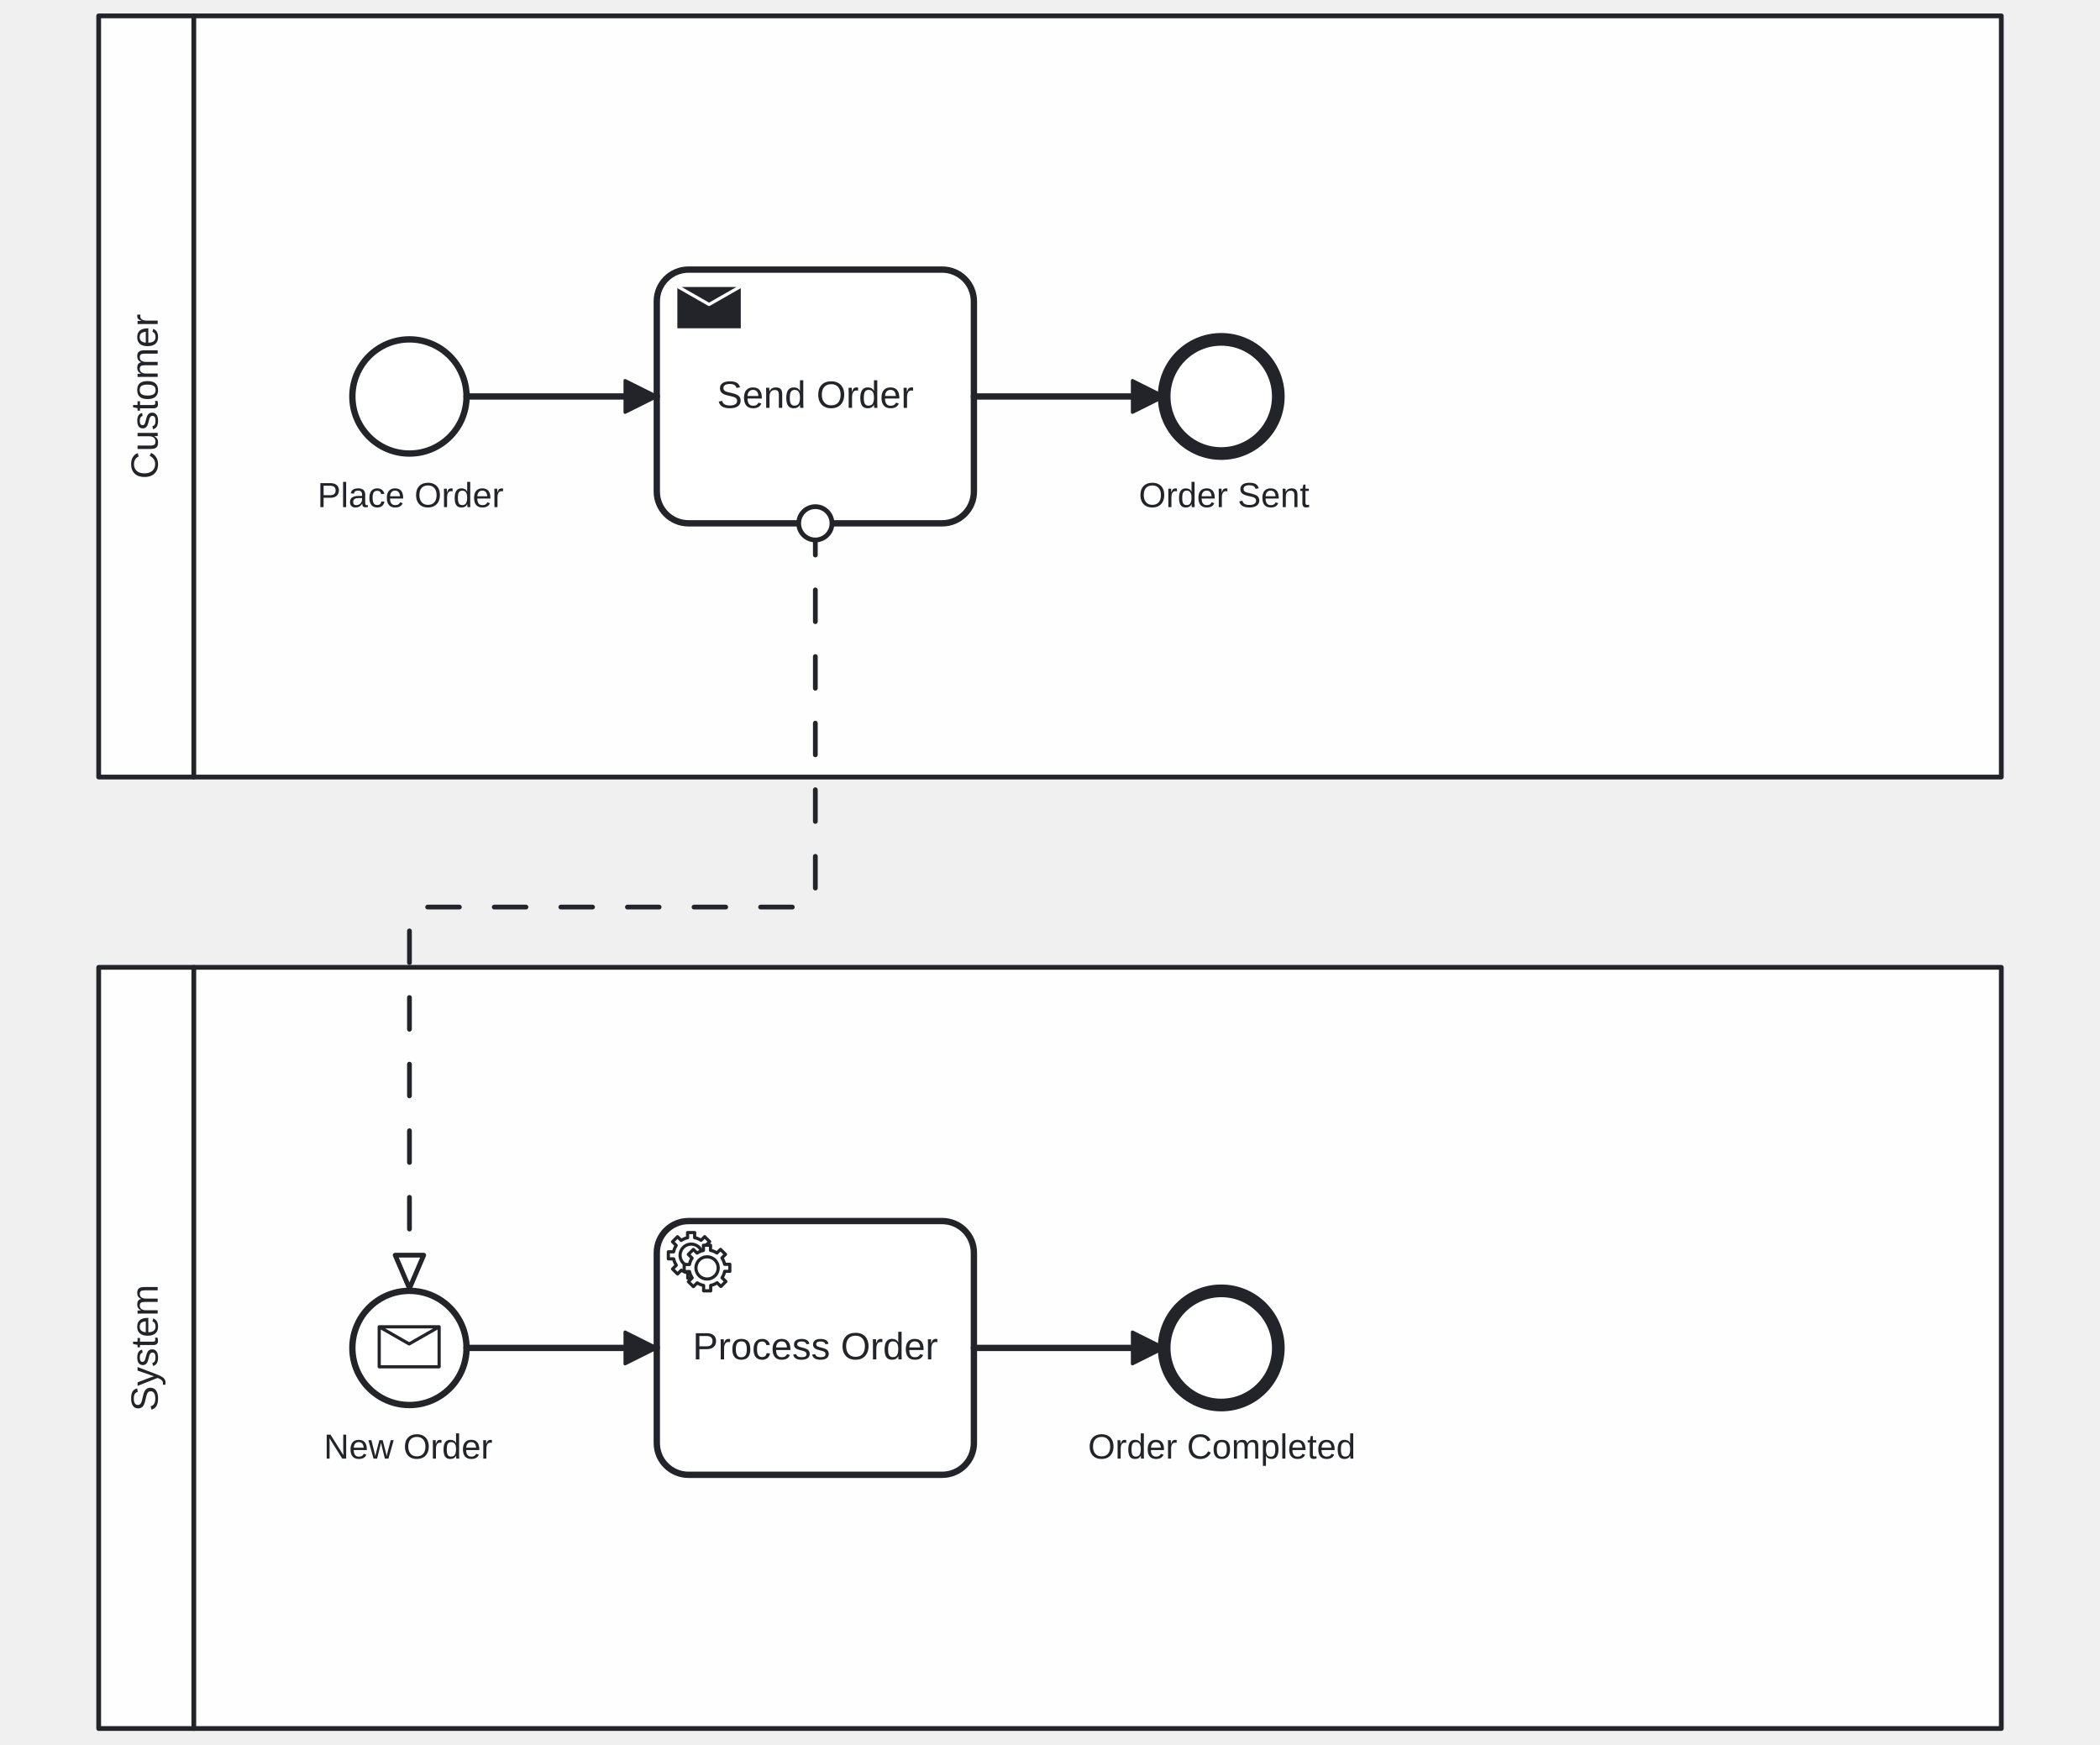
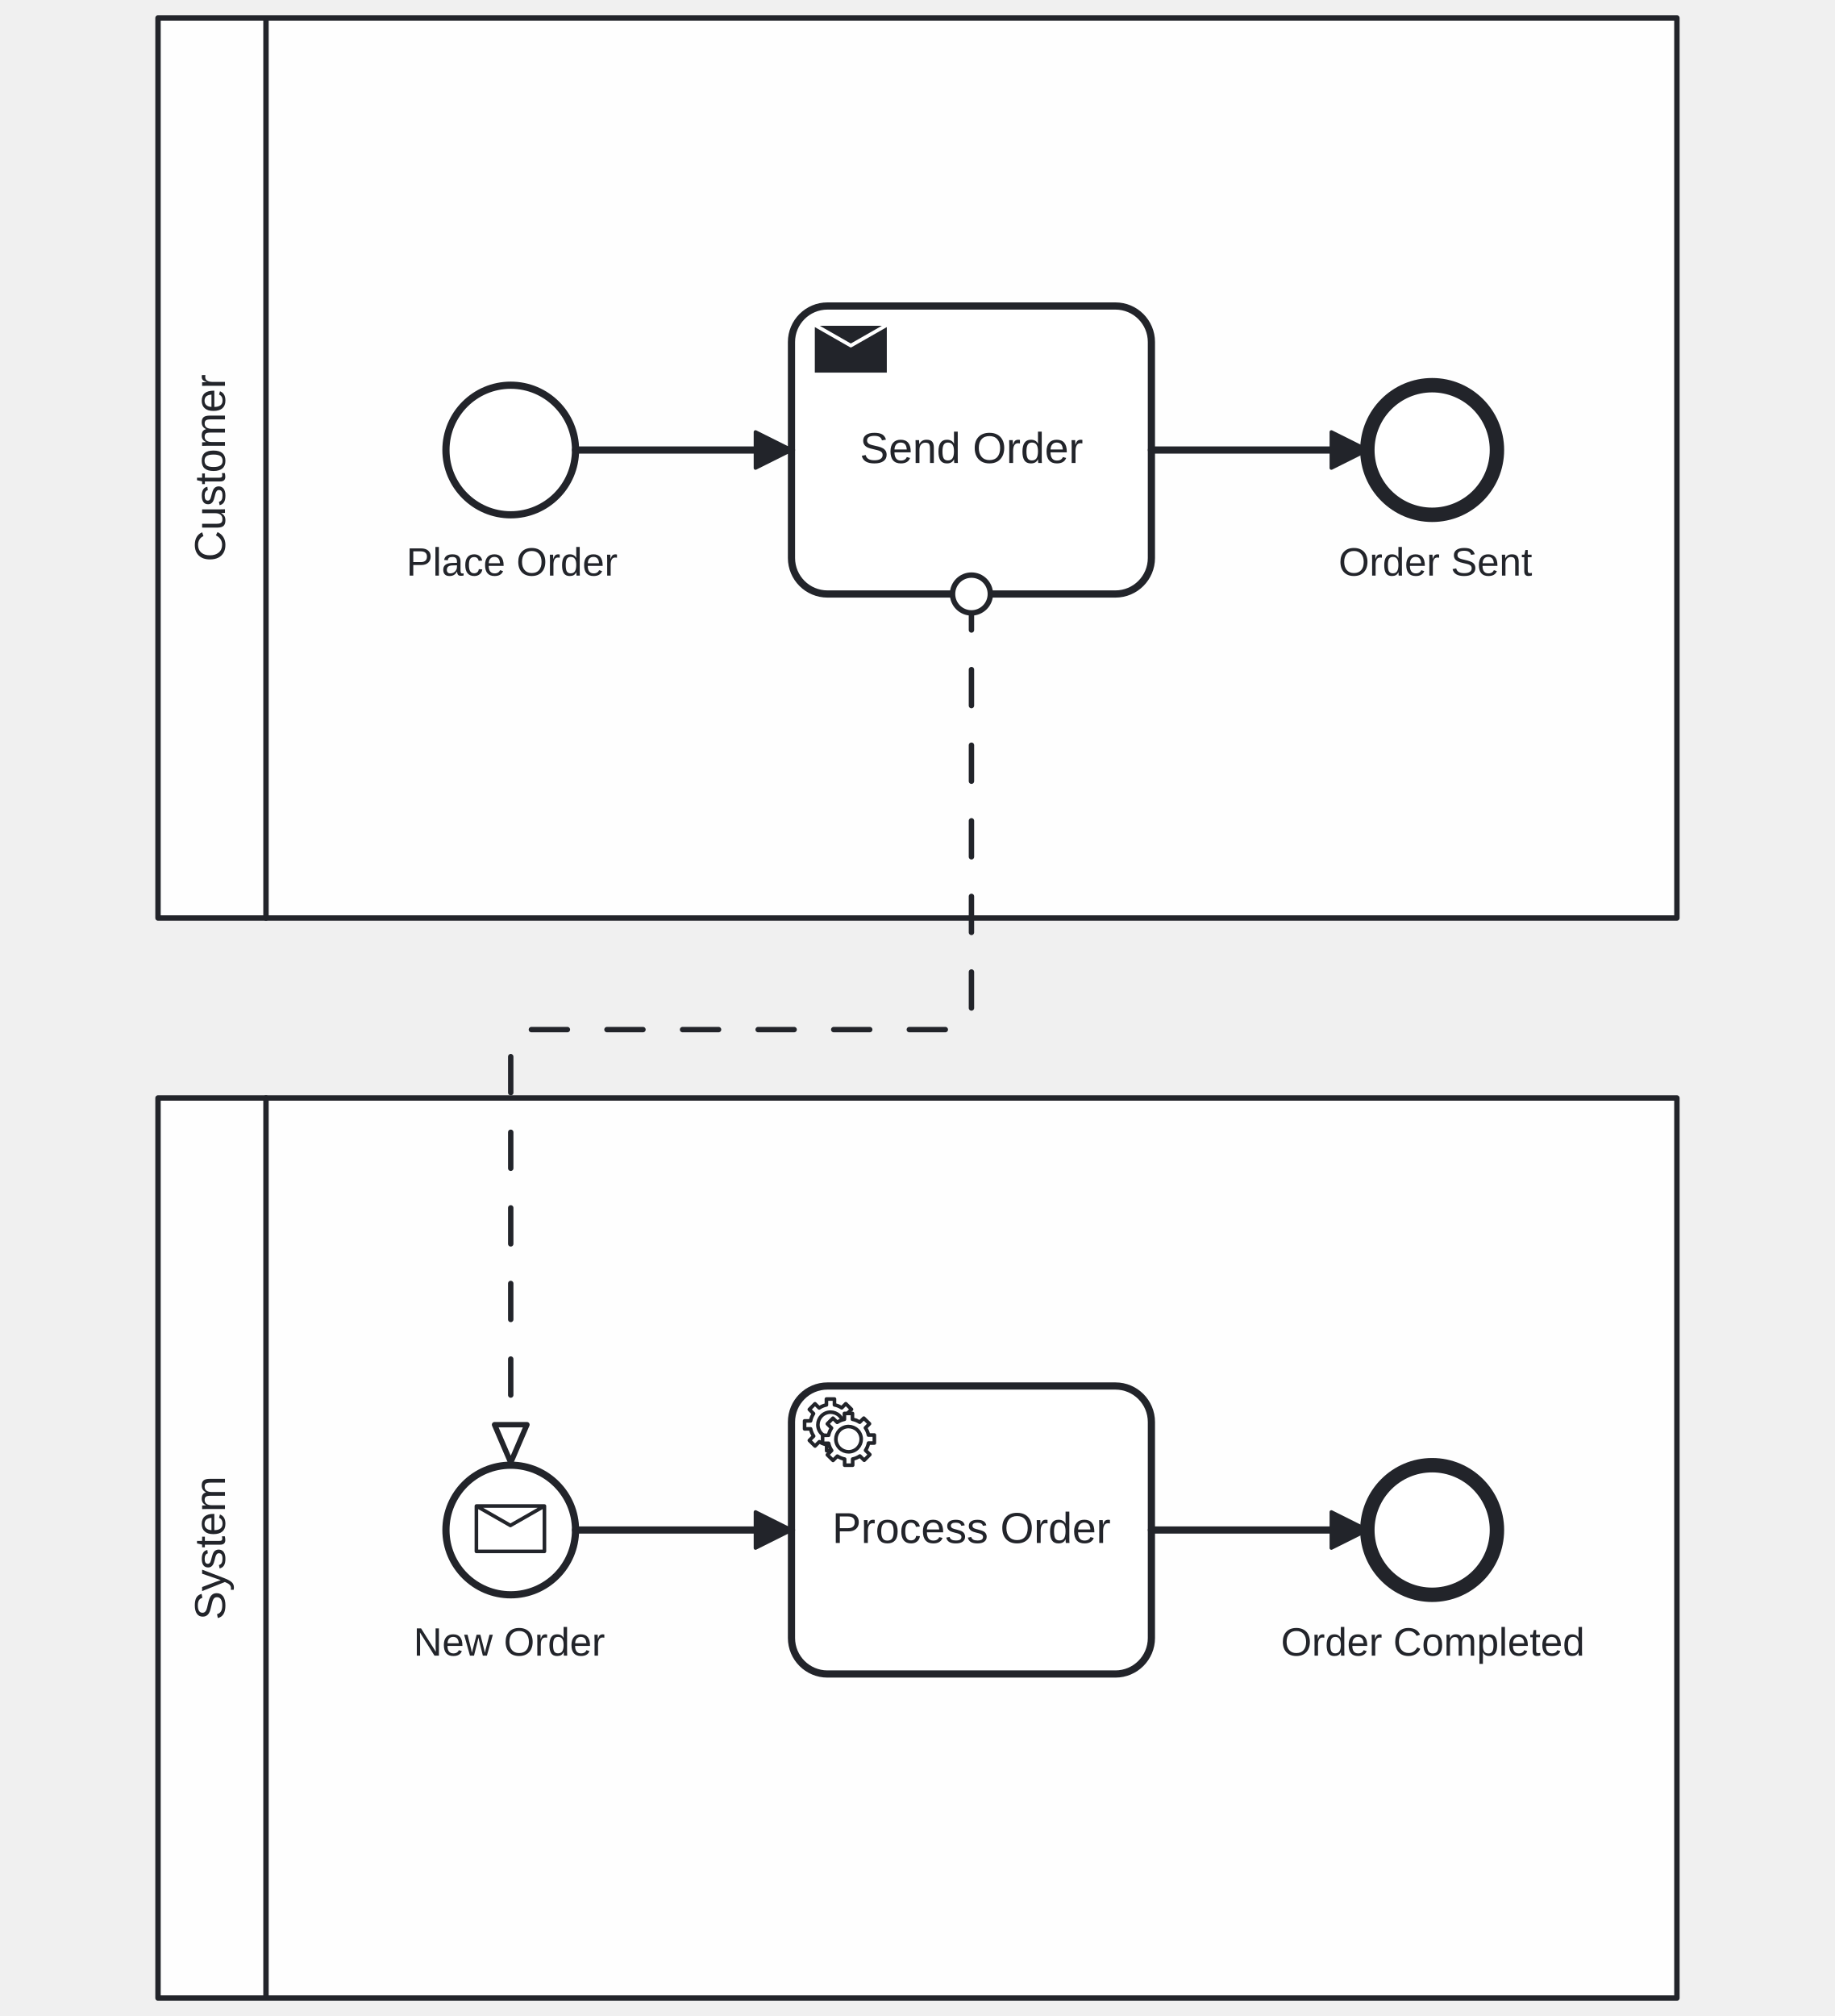
- <svg xmlns="http://www.w3.org/2000/svg" width="767" height="637" viewBox="157 87 610 550" version="1.1">
+ <svg xmlns="http://www.w3.org/2000/svg" width="589" height="647" viewBox="157 87 432 560" version="1.1">
  <g class="djs-group">
    <g class="djs-element djs-shape" data-element-id="Participant_0z8mn1y" style="display: block;" transform="translate(162, 92)">
      <g class="djs-visual">
-         <rect x="0" y="0" width="600" height="240" rx="0" ry="0" style="stroke-linecap: round; stroke-linejoin: round; stroke: hsl(225, 10%, 15%); stroke-width: 1.5px; fill: white; fill-opacity: 0.95;" />
-         <path style="fill: none; stroke-linecap: round; stroke-linejoin: round; stroke: hsl(225, 10%, 15%); stroke-width: 1.5px;" d="M30,0L30,240" />
-         <text style="font-family: Arial, sans-serif; font-size: 12px; font-weight: normal; fill: hsl(225, 10%, 15%);" lineHeight="1.2" class="djs-label" transform="matrix(-1.8369701987210297e-16, -1, 1, -1.8369701987210297e-16, 0, 240)">
-           <tspan x="93.996" y="18.6">Customer</tspan>
-         </text>
-       </g>
-       <rect x="-5" y="-5" rx="4" width="610" height="250" style="fill: none;" class="djs-outline" />
-       <rect style="fill: none; stroke-opacity: 0; stroke: white; stroke-width: 15px;" class="djs-hit djs-hit-no-move" x="0" y="0" width="600" height="240" />
-       <rect style="fill: none; stroke-opacity: 0; stroke: white; stroke-width: 15px;" class="djs-hit djs-hit-click-stroke" x="0" y="0" width="600" height="240" />
-       <rect style="fill: none; stroke-opacity: 0; stroke: white; stroke-width: 15px;" class="djs-hit djs-hit-all" x="0" y="0" width="30" height="240" />
+         <rect x="0" y="0" width="422" height="250" rx="0" ry="0" style="stroke-linecap: round; stroke-linejoin: round; stroke: hsl(225, 10%, 15%); stroke-width: 1.5px; fill: white; fill-opacity: 0.95;" />
+         <path style="fill: none; stroke-linecap: round; stroke-linejoin: round; stroke: hsl(225, 10%, 15%); stroke-width: 1.5px;" d="M30,0L30,250" />
+         <text style="font-family: Arial, sans-serif; font-size: 12px; font-weight: normal; fill: hsl(225, 10%, 15%);" lineHeight="1.2" class="djs-label" transform="matrix(-1.8369701987210297e-16, -1, 1, -1.8369701987210297e-16, 0, 250)">
+           <tspan x="98.996" y="18.6">Customer</tspan>
+         </text>
+       </g>
+       <rect x="-5" y="-5" rx="4" width="432" height="260" style="fill: none;" class="djs-outline" />
+       <rect style="fill: none; stroke-opacity: 0; stroke: white; stroke-width: 15px;" class="djs-hit djs-hit-no-move" x="0" y="0" width="422" height="250" />
+       <rect style="fill: none; stroke-opacity: 0; stroke: white; stroke-width: 15px;" class="djs-hit djs-hit-click-stroke" x="0" y="0" width="422" height="250" />
+       <rect style="fill: none; stroke-opacity: 0; stroke: white; stroke-width: 15px;" class="djs-hit djs-hit-all" x="0" y="0" width="30" height="250" />
    </g>
    <g class="djs-children">
      <g class="djs-group">
        <g class="djs-element djs-shape" data-element-id="Event_0tndxmk" style="display: block;" transform="translate(242, 194)">
          <g class="djs-visual">
            <circle cx="18" cy="18" r="18" style="stroke-linecap: round; stroke-linejoin: round; stroke: hsl(225, 10%, 15%); stroke-width: 2px; fill: white; fill-opacity: 0.95;" />
          </g>
          <rect style="fill: none; stroke-opacity: 0; stroke: white; stroke-width: 15px;" class="djs-hit djs-hit-all" x="0" y="0" width="36" height="36" />
          <circle cx="18" cy="18" r="23" style="fill: none;" class="djs-outline" />
        </g>
      </g>
      <g class="djs-group">
        <g class="djs-element djs-shape" data-element-id="Event_1ou3j4g" style="display: block;" transform="translate(498, 194)">
          <g class="djs-visual">
            <circle cx="18" cy="18" r="18" style="stroke-linecap: round; stroke-linejoin: round; stroke: hsl(225, 10%, 15%); stroke-width: 4px; fill: white; fill-opacity: 0.95;" />
          </g>
          <rect style="fill: none; stroke-opacity: 0; stroke: white; stroke-width: 15px;" class="djs-hit djs-hit-all" x="0" y="0" width="36" height="36" />
          <circle cx="18" cy="18" r="24" style="fill: none;" class="djs-outline" />
        </g>
      </g>
      <g class="djs-group">
        <g class="djs-element djs-shape" data-element-id="Activity_0ry0qlf" style="display: block;" transform="translate(338, 172)">
          <g class="djs-visual">
            <rect x="0" y="0" width="100" height="80" rx="10" ry="10" style="stroke-linecap: round; stroke-linejoin: round; stroke: hsl(225, 10%, 15%); stroke-width: 2px; fill: white; fill-opacity: 0.95;" />
            <text style="font-family: Arial, sans-serif; font-size: 12px; font-weight: normal; fill: hsl(225, 10%, 15%);" lineHeight="1.2" class="djs-label">
              <tspan x="18.986" y="43.6">Send Order</tspan>
            </text>
            <path style="fill: hsl(225, 10%, 15%); stroke-linecap: round; stroke-linejoin: round; stroke: white; stroke-width: 1px;" d="m 5.985,4.998 l 0,14 l 21,0 l 0,-14 z l 10.5,6 l 10.5,-6" />
          </g>
          <rect style="fill: none; stroke-opacity: 0; stroke: white; stroke-width: 15px;" class="djs-hit djs-hit-all" x="0" y="0" width="100" height="80" />
          <rect x="-5" y="-5" rx="14" width="110" height="90" style="fill: none;" class="djs-outline" />
        </g>
      </g>
      <g class="djs-group">
        <g class="djs-element djs-connection" data-element-id="Flow_1htsunl" style="display: block;">
          <g class="djs-visual">
            <defs>
              <marker id="marker-seq-0" viewBox="0 0 20 20" refX="11" refY="10" markerWidth="10" markerHeight="10" orient="auto">
                <path d="M 1 5 L 11 10 L 1 15 Z" style="stroke-linecap: round; stroke-linejoin: round; stroke: hsl(225, 10%, 15%); stroke-width: 1px; fill: hsl(225, 10%, 15%);" />
              </marker>
            </defs>
            <path style="fill: none; stroke-linecap: round; stroke-linejoin: round; stroke: hsl(225, 10%, 15%); stroke-width: 2px; marker-end: url(#marker-seq-0);" data-corner-radius="5" d="M278,212L338,212" />
          </g>
          <path d="M278,212L338,212" style="fill: none; stroke-opacity: 0; stroke: white; stroke-width: 15px;" class="djs-hit djs-hit-stroke" />
          <rect x="273" y="207" rx="4" width="70" height="10" style="fill: none;" class="djs-outline" />
        </g>
      </g>
      <g class="djs-group">
        <g class="djs-element djs-connection" data-element-id="Flow_0yr0lg5" style="display: block;">
          <g class="djs-visual">
            <defs>
              <marker id="marker-seq-1" viewBox="0 0 20 20" refX="11" refY="10" markerWidth="10" markerHeight="10" orient="auto">
                <path d="M 1 5 L 11 10 L 1 15 Z" style="stroke-linecap: round; stroke-linejoin: round; stroke: hsl(225, 10%, 15%); stroke-width: 1px; fill: hsl(225, 10%, 15%);" />
              </marker>
            </defs>
            <path style="fill: none; stroke-linecap: round; stroke-linejoin: round; stroke: hsl(225, 10%, 15%); stroke-width: 2px; marker-end: url(#marker-seq-1);" data-corner-radius="5" d="M438,212L498,212" />
          </g>
          <path d="M438,212L498,212" style="fill: none; stroke-opacity: 0; stroke: white; stroke-width: 15px;" class="djs-hit djs-hit-stroke" />
          <rect x="433" y="207" rx="4" width="70" height="10" style="fill: none;" class="djs-outline" />
        </g>
      </g>
    </g>
  </g>
  <g class="djs-group">
    <g class="djs-element djs-shape" data-element-id="Participant_063wr7t" style="display: block;" transform="translate(162, 392)">
      <g class="djs-visual">
-         <rect x="0" y="0" width="600" height="240" rx="0" ry="0" style="stroke-linecap: round; stroke-linejoin: round; stroke: hsl(225, 10%, 15%); stroke-width: 1.5px; fill: white; fill-opacity: 0.95;" />
-         <path style="fill: none; stroke-linecap: round; stroke-linejoin: round; stroke: hsl(225, 10%, 15%); stroke-width: 1.5px;" d="M30,0L30,240" />
-         <text style="font-family: Arial, sans-serif; font-size: 12px; font-weight: normal; fill: hsl(225, 10%, 15%);" lineHeight="1.2" class="djs-label" transform="matrix(-1.8369701987210297e-16, -1, 1, -1.8369701987210297e-16, 0, 240)">
-           <tspan x="99.996" y="18.6">System</tspan>
-         </text>
-       </g>
-       <rect x="-5" y="-5" rx="4" width="610" height="250" style="fill: none;" class="djs-outline" />
-       <rect style="fill: none; stroke-opacity: 0; stroke: white; stroke-width: 15px;" class="djs-hit djs-hit-no-move" x="0" y="0" width="600" height="240" />
-       <rect style="fill: none; stroke-opacity: 0; stroke: white; stroke-width: 15px;" class="djs-hit djs-hit-click-stroke" x="0" y="0" width="600" height="240" />
-       <rect style="fill: none; stroke-opacity: 0; stroke: white; stroke-width: 15px;" class="djs-hit djs-hit-all" x="0" y="0" width="30" height="240" />
+         <rect x="0" y="0" width="422" height="250" rx="0" ry="0" style="stroke-linecap: round; stroke-linejoin: round; stroke: hsl(225, 10%, 15%); stroke-width: 1.5px; fill: white; fill-opacity: 0.95;" />
+         <path style="fill: none; stroke-linecap: round; stroke-linejoin: round; stroke: hsl(225, 10%, 15%); stroke-width: 1.5px;" d="M30,0L30,250" />
+         <text style="font-family: Arial, sans-serif; font-size: 12px; font-weight: normal; fill: hsl(225, 10%, 15%);" lineHeight="1.2" class="djs-label" transform="matrix(-1.8369701987210297e-16, -1, 1, -1.8369701987210297e-16, 0, 250)">
+           <tspan x="104.996" y="18.6">System</tspan>
+         </text>
+       </g>
+       <rect x="-5" y="-5" rx="4" width="432" height="260" style="fill: none;" class="djs-outline" />
+       <rect style="fill: none; stroke-opacity: 0; stroke: white; stroke-width: 15px;" class="djs-hit djs-hit-no-move" x="0" y="0" width="422" height="250" />
+       <rect style="fill: none; stroke-opacity: 0; stroke: white; stroke-width: 15px;" class="djs-hit djs-hit-click-stroke" x="0" y="0" width="422" height="250" />
+       <rect style="fill: none; stroke-opacity: 0; stroke: white; stroke-width: 15px;" class="djs-hit djs-hit-all" x="0" y="0" width="30" height="250" />
    </g>
    <g class="djs-children">
      <g class="djs-group">
        <g class="djs-element djs-shape" data-element-id="Event_0f70ujx" style="display: block;" transform="translate(498, 494)">
          <g class="djs-visual">
            <circle cx="18" cy="18" r="18" style="stroke-linecap: round; stroke-linejoin: round; stroke: hsl(225, 10%, 15%); stroke-width: 4px; fill: white; fill-opacity: 0.95;" />
          </g>
          <rect style="fill: none; stroke-opacity: 0; stroke: white; stroke-width: 15px;" class="djs-hit djs-hit-all" x="0" y="0" width="36" height="36" />
          <circle cx="18" cy="18" r="24" style="fill: none;" class="djs-outline" />
        </g>
      </g>
      <g class="djs-group">
        <g class="djs-element djs-shape" data-element-id="Event_0156z5p" style="display: block;" transform="translate(242, 494)">
          <g class="djs-visual">
            <circle cx="18" cy="18" r="18" style="stroke-linecap: round; stroke-linejoin: round; stroke: hsl(225, 10%, 15%); stroke-width: 2px; fill: white; fill-opacity: 0.95;" />
            <path style="fill: white; stroke-linecap: round; stroke-linejoin: round; stroke: hsl(225, 10%, 15%); stroke-width: 1px;" d="m 8.46,11.34 l 0,12.6 l 18.9,0 l 0,-12.6 z l 9.45,5.4 l 9.45,-5.4" />
          </g>
          <rect style="fill: none; stroke-opacity: 0; stroke: white; stroke-width: 15px;" class="djs-hit djs-hit-all" x="0" y="0" width="36" height="36" />
          <circle cx="18" cy="18" r="23" style="fill: none;" class="djs-outline" />
        </g>
      </g>
      <g class="djs-group">
        <g class="djs-element djs-shape" data-element-id="Activity_1e3ihgs" style="display: block;" transform="translate(338, 472)">
          <g class="djs-visual">
            <rect x="0" y="0" width="100" height="80" rx="10" ry="10" style="stroke-linecap: round; stroke-linejoin: round; stroke: hsl(225, 10%, 15%); stroke-width: 2px; fill: white; fill-opacity: 0.95;" />
            <text style="font-family: Arial, sans-serif; font-size: 12px; font-weight: normal; fill: hsl(225, 10%, 15%);" lineHeight="1.2" class="djs-label">
              <tspan x="11.324" y="43.6">Process Order</tspan>
            </text>
            <circle cx="5" cy="5" r="5" style="stroke-linecap: round; stroke-linejoin: round; stroke: none; stroke-width: 2px; fill: white;" transform="translate(6, 6)" />
            <path style="fill: white; stroke-linecap: round; stroke-linejoin: round; stroke: hsl(225, 10%, 15%); stroke-width: 1px;" d="m 12,18 v -1.713 c 0.352,-0.07 0.704,-0.178 1.048,-0.321 0.344,-0.145 0.666,-0.321 0.966,-0.521 l 1.194,1.18 1.567,-1.577 -1.195,-1.18 c 0.403,-0.614 0.683,-1.299 0.825,-2.018 l 1.622,-0.01 v -2.22 l -1.637,0.01 c -0.073,-0.352 -0.178,-0.7 -0.324,-1.044 -0.145,-0.344 -0.321,-0.664 -0.523,-0.962 l 1.131,-1.136 -1.583,-1.563 -1.13,1.136 c -0.614,-0.401 -1.303,-0.681 -2.023,-0.822 l 0.009,-1.619 h -2.241 l 0.004,1.631 c -0.354,0.074 -0.705,0.18 -1.05,0.324 -0.344,0.144 -0.665,0.321 -0.964,0.52 l -1.17,-1.158 -1.567,1.579 1.168,1.157 c -0.403,0.613 -0.683,1.298 -0.825,2.017 l -1.659,0.003 v 2.222 l 1.672,-0.006 c 0.073,0.351 0.18,0.702 0.324,1.045 0.145,0.344 0.321,0.664 0.523,0.961 l -1.199,1.197 1.584,1.56 1.196,-1.193 c 0.614,0.403 1.303,0.682 2.023,0.823 l 7.19e-4,1.699 h 2.227 z m 0.221,-3.996 c -1.789,0.75 -3.858,-0.093 -4.61,-1.874 -0.752,-1.783 0.091,-3.846 1.88,-4.596 1.788,-0.749 3.857,0.093 4.609,1.874 0.752,1.782 -0.091,3.846 -1.88,4.596 z" />
            <circle cx="5" cy="5" r="5" style="stroke-linecap: round; stroke-linejoin: round; stroke: none; stroke-width: 2px; fill: white;" transform="translate(11, 10)" />
            <path style="fill: white; stroke-linecap: round; stroke-linejoin: round; stroke: hsl(225, 10%, 15%); stroke-width: 1px;" d="m 17,22 v -1.713 c 0.352,-0.07 0.704,-0.178 1.048,-0.321 0.344,-0.145 0.666,-0.321 0.966,-0.521 l 1.194,1.18 1.567,-1.577 -1.195,-1.18 c 0.403,-0.614 0.683,-1.299 0.825,-2.018 l 1.622,-0.01 v -2.22 l -1.637,0.01 c -0.073,-0.352 -0.178,-0.7 -0.324,-1.044 -0.145,-0.344 -0.321,-0.664 -0.523,-0.962 l 1.131,-1.136 -1.583,-1.563 -1.13,1.136 c -0.614,-0.401 -1.303,-0.681 -2.023,-0.822 l 0.009,-1.619 h -2.241 l 0.004,1.631 c -0.354,0.074 -0.705,0.18 -1.05,0.324 -0.344,0.144 -0.665,0.321 -0.964,0.52 l -1.17,-1.158 -1.567,1.579 1.168,1.157 c -0.403,0.613 -0.683,1.298 -0.825,2.017 l -1.659,0.003 v 2.222 l 1.672,-0.006 c 0.073,0.351 0.18,0.702 0.324,1.045 0.145,0.344 0.321,0.664 0.523,0.961 l -1.199,1.197 1.584,1.56 1.196,-1.193 c 0.614,0.403 1.303,0.682 2.023,0.823 l 7.19e-4,1.699 h 2.227 z m 0.221,-3.996 c -1.789,0.75 -3.858,-0.093 -4.61,-1.874 -0.752,-1.783 0.091,-3.846 1.88,-4.596 1.788,-0.749 3.857,0.093 4.609,1.874 0.752,1.782 -0.091,3.846 -1.88,4.596 z" />
          </g>
          <rect style="fill: none; stroke-opacity: 0; stroke: white; stroke-width: 15px;" class="djs-hit djs-hit-all" x="0" y="0" width="100" height="80" />
          <rect x="-5" y="-5" rx="14" width="110" height="90" style="fill: none;" class="djs-outline" />
        </g>
      </g>
      <g class="djs-group">
        <g class="djs-element djs-connection" data-element-id="Flow_00wj4ud" style="display: block;">
          <g class="djs-visual">
            <defs>
              <marker id="marker-seq-2" viewBox="0 0 20 20" refX="11" refY="10" markerWidth="10" markerHeight="10" orient="auto">
                <path d="M 1 5 L 11 10 L 1 15 Z" style="stroke-linecap: round; stroke-linejoin: round; stroke: hsl(225, 10%, 15%); stroke-width: 1px; fill: hsl(225, 10%, 15%);" />
              </marker>
            </defs>
            <path style="fill: none; stroke-linecap: round; stroke-linejoin: round; stroke: hsl(225, 10%, 15%); stroke-width: 2px; marker-end: url(#marker-seq-2);" data-corner-radius="5" d="M438,512L498,512" />
          </g>
          <path d="M438,512L498,512" style="fill: none; stroke-opacity: 0; stroke: white; stroke-width: 15px;" class="djs-hit djs-hit-stroke" />
          <rect x="433" y="507" rx="4" width="70" height="10" style="fill: none;" class="djs-outline" />
        </g>
      </g>
      <g class="djs-group">
        <g class="djs-element djs-connection" data-element-id="Flow_0n5lx63" style="display: block;">
          <g class="djs-visual">
            <defs>
              <marker id="marker-seq-3" viewBox="0 0 20 20" refX="11" refY="10" markerWidth="10" markerHeight="10" orient="auto">
                <path d="M 1 5 L 11 10 L 1 15 Z" style="stroke-linecap: round; stroke-linejoin: round; stroke: hsl(225, 10%, 15%); stroke-width: 1px; fill: hsl(225, 10%, 15%);" />
              </marker>
            </defs>
            <path style="fill: none; stroke-linecap: round; stroke-linejoin: round; stroke: hsl(225, 10%, 15%); stroke-width: 2px; marker-end: url(#marker-seq-3);" data-corner-radius="5" d="M278,512L338,512" />
          </g>
          <path d="M278,512L338,512" style="fill: none; stroke-opacity: 0; stroke: white; stroke-width: 15px;" class="djs-hit djs-hit-stroke" />
          <rect x="273" y="507" rx="4" width="70" height="10" style="fill: none;" class="djs-outline" />
        </g>
      </g>
    </g>
  </g>
  <g class="djs-group">
    <g class="djs-element djs-connection" data-element-id="Flow_088h286" style="display: block;">
      <g class="djs-visual">
        <defs>
          <marker id="marker-seq-4" viewBox="0 0 20 20" refX="8.5" refY="5" markerWidth="20" markerHeight="20" orient="auto">
            <path d="m 1 5 l 0 -3 l 7 3 l -7 3 z" style="stroke-linecap: round; stroke-linejoin: round; stroke: hsl(225, 10%, 15%); stroke-width: 1px; fill: white; stroke-dasharray: 10000,1;" />
          </marker>
          <marker id="marker-seq-5" viewBox="0 0 20 20" refX="6" refY="6" markerWidth="20" markerHeight="20" orient="auto">
            <circle cx="6" cy="6" r="3.5" style="stroke-linecap: round; stroke-linejoin: round; stroke: hsl(225, 10%, 15%); stroke-width: 1px; fill: white; stroke-dasharray: 10000,1;" />
          </marker>
        </defs>
        <path style="fill: none; stroke-linecap: round; stroke-linejoin: round; stroke: hsl(225, 10%, 15%); stroke-width: 1.5px; marker-end: url(#marker-seq-4); marker-start: url(#marker-seq-5); stroke-dasharray: 10, 11;" data-corner-radius="5" d="M388,252L388,368C388,370.5,385.5,373,383,373L265,373C262.5,373,260,375.5,260,378L260,494" />
      </g>
      <path d="M388,252L388,373L260,373L260,494" style="fill: none; stroke-opacity: 0; stroke: white; stroke-width: 15px;" class="djs-hit djs-hit-stroke" />
      <rect x="255" y="247" rx="4" width="138" height="252" style="fill: none;" class="djs-outline" />
    </g>
  </g>
  <g class="djs-group">
    <g class="djs-element djs-shape" data-element-id="Event_0tndxmk_label" style="display: block;" transform="translate(231, 237)">
      <g class="djs-visual">
        <text style="font-family: Arial, sans-serif; font-size: 11px; font-weight: normal; fill: hsl(225, 10%, 15%);" lineHeight="1.2" class="djs-label">
          <tspan x="0" y="9.9">Place Order</tspan>
        </text>
      </g>
      <rect style="fill: none; stroke-opacity: 0; stroke: white; stroke-width: 15px;" class="djs-hit djs-hit-all" x="0" y="0" width="59" height="14" />
      <rect x="-5" y="-5" rx="4" width="69" height="24" style="fill: none;" class="djs-outline" />
    </g>
  </g>
  <g class="djs-group">
    <g class="djs-element djs-shape" data-element-id="Event_1ou3j4g_label" style="display: block;" transform="translate(490, 237)">
      <g class="djs-visual">
        <text style="font-family: Arial, sans-serif; font-size: 11px; font-weight: normal; fill: hsl(225, 10%, 15%);" lineHeight="1.2" class="djs-label">
          <tspan x="0" y="9.9">Order Sent</tspan>
        </text>
      </g>
      <rect style="fill: none; stroke-opacity: 0; stroke: white; stroke-width: 15px;" class="djs-hit djs-hit-all" x="0" y="0" width="54" height="14" />
      <rect x="-5" y="-5" rx="4" width="64" height="24" style="fill: none;" class="djs-outline" />
    </g>
  </g>
  <g class="djs-group">
    <g class="djs-element djs-shape" data-element-id="Event_0f70ujx_label" style="display: block;" transform="translate(474, 537)">
      <g class="djs-visual">
        <text style="font-family: Arial, sans-serif; font-size: 11px; font-weight: normal; fill: hsl(225, 10%, 15%);" lineHeight="1.2" class="djs-label">
          <tspan x="0" y="9.9">Order Completed</tspan>
        </text>
      </g>
      <rect style="fill: none; stroke-opacity: 0; stroke: white; stroke-width: 15px;" class="djs-hit djs-hit-all" x="0" y="0" width="85" height="14" />
      <rect x="-5" y="-5" rx="4" width="95" height="24" style="fill: none;" class="djs-outline" />
    </g>
  </g>
  <g class="djs-group">
    <g class="djs-element djs-shape" data-element-id="Event_0156z5p_label" style="display: block;" transform="translate(233, 537)">
      <g class="djs-visual">
        <text style="font-family: Arial, sans-serif; font-size: 11px; font-weight: normal; fill: hsl(225, 10%, 15%);" lineHeight="1.2" class="djs-label">
          <tspan x="0" y="9.9">New Order</tspan>
        </text>
      </g>
      <rect style="fill: none; stroke-opacity: 0; stroke: white; stroke-width: 15px;" class="djs-hit djs-hit-all" x="0" y="0" width="54" height="14" />
      <rect x="-5" y="-5" rx="4" width="64" height="24" style="fill: none;" class="djs-outline" />
    </g>
  </g>
</svg>
